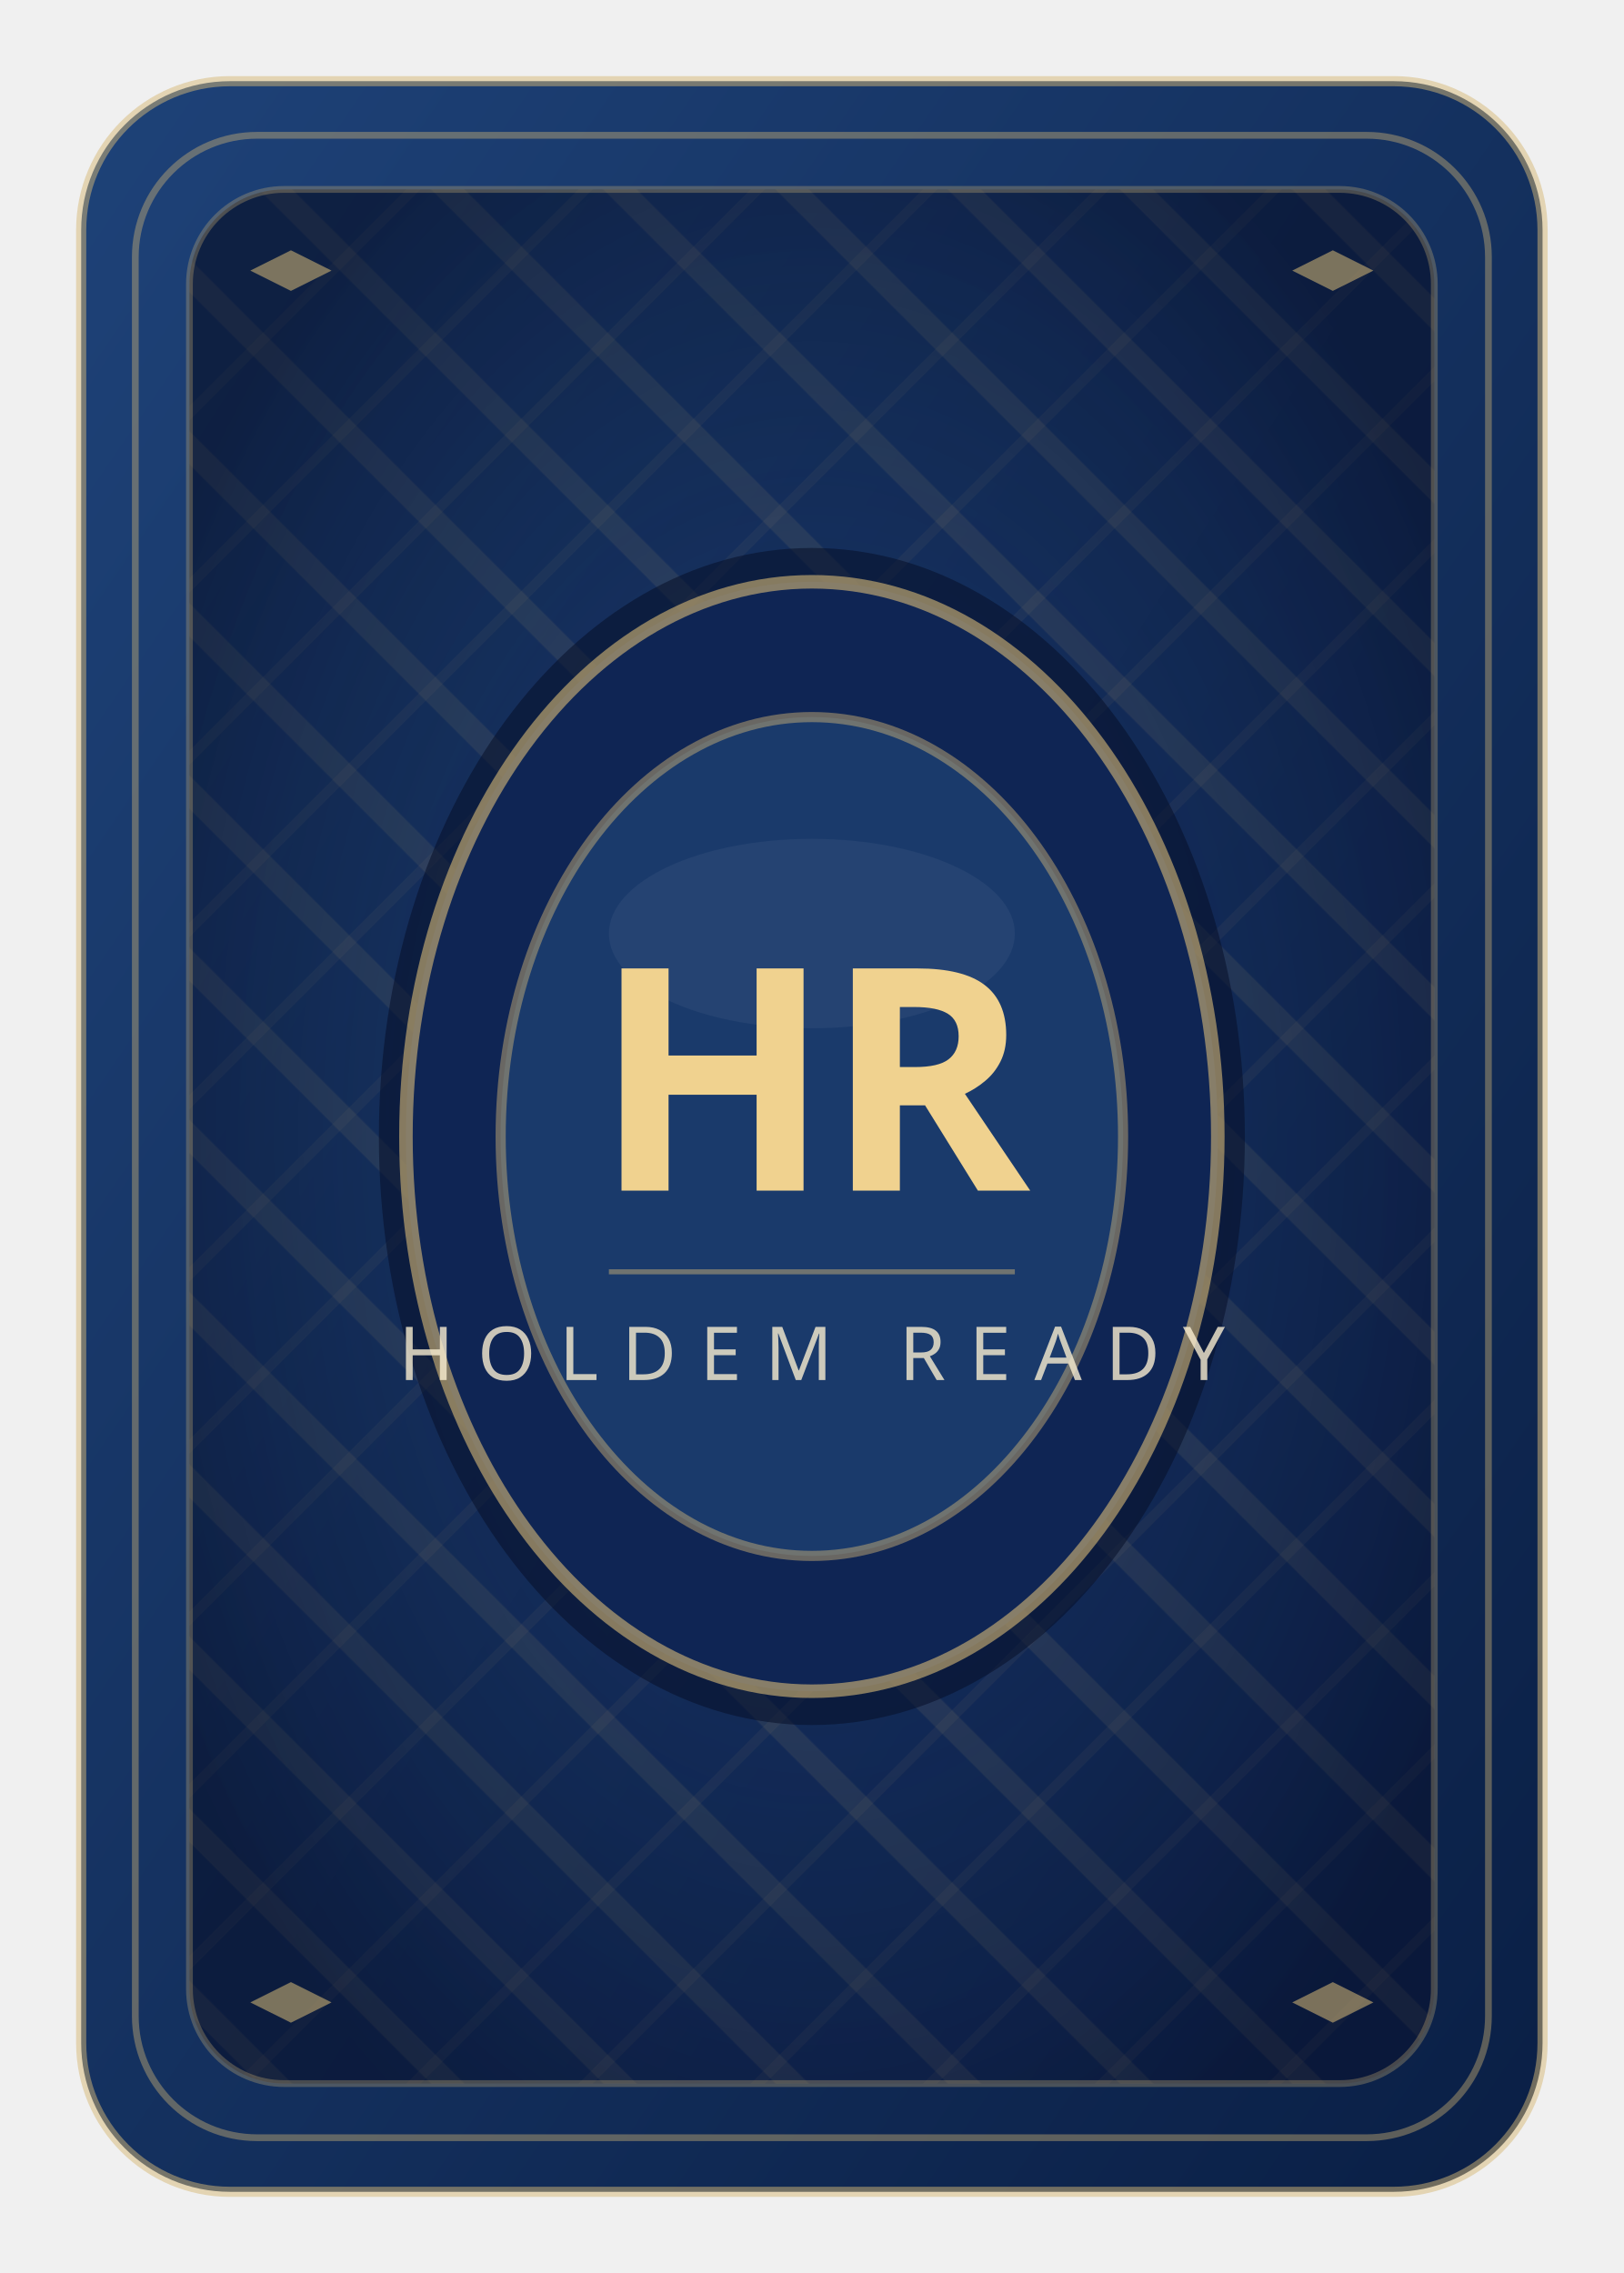
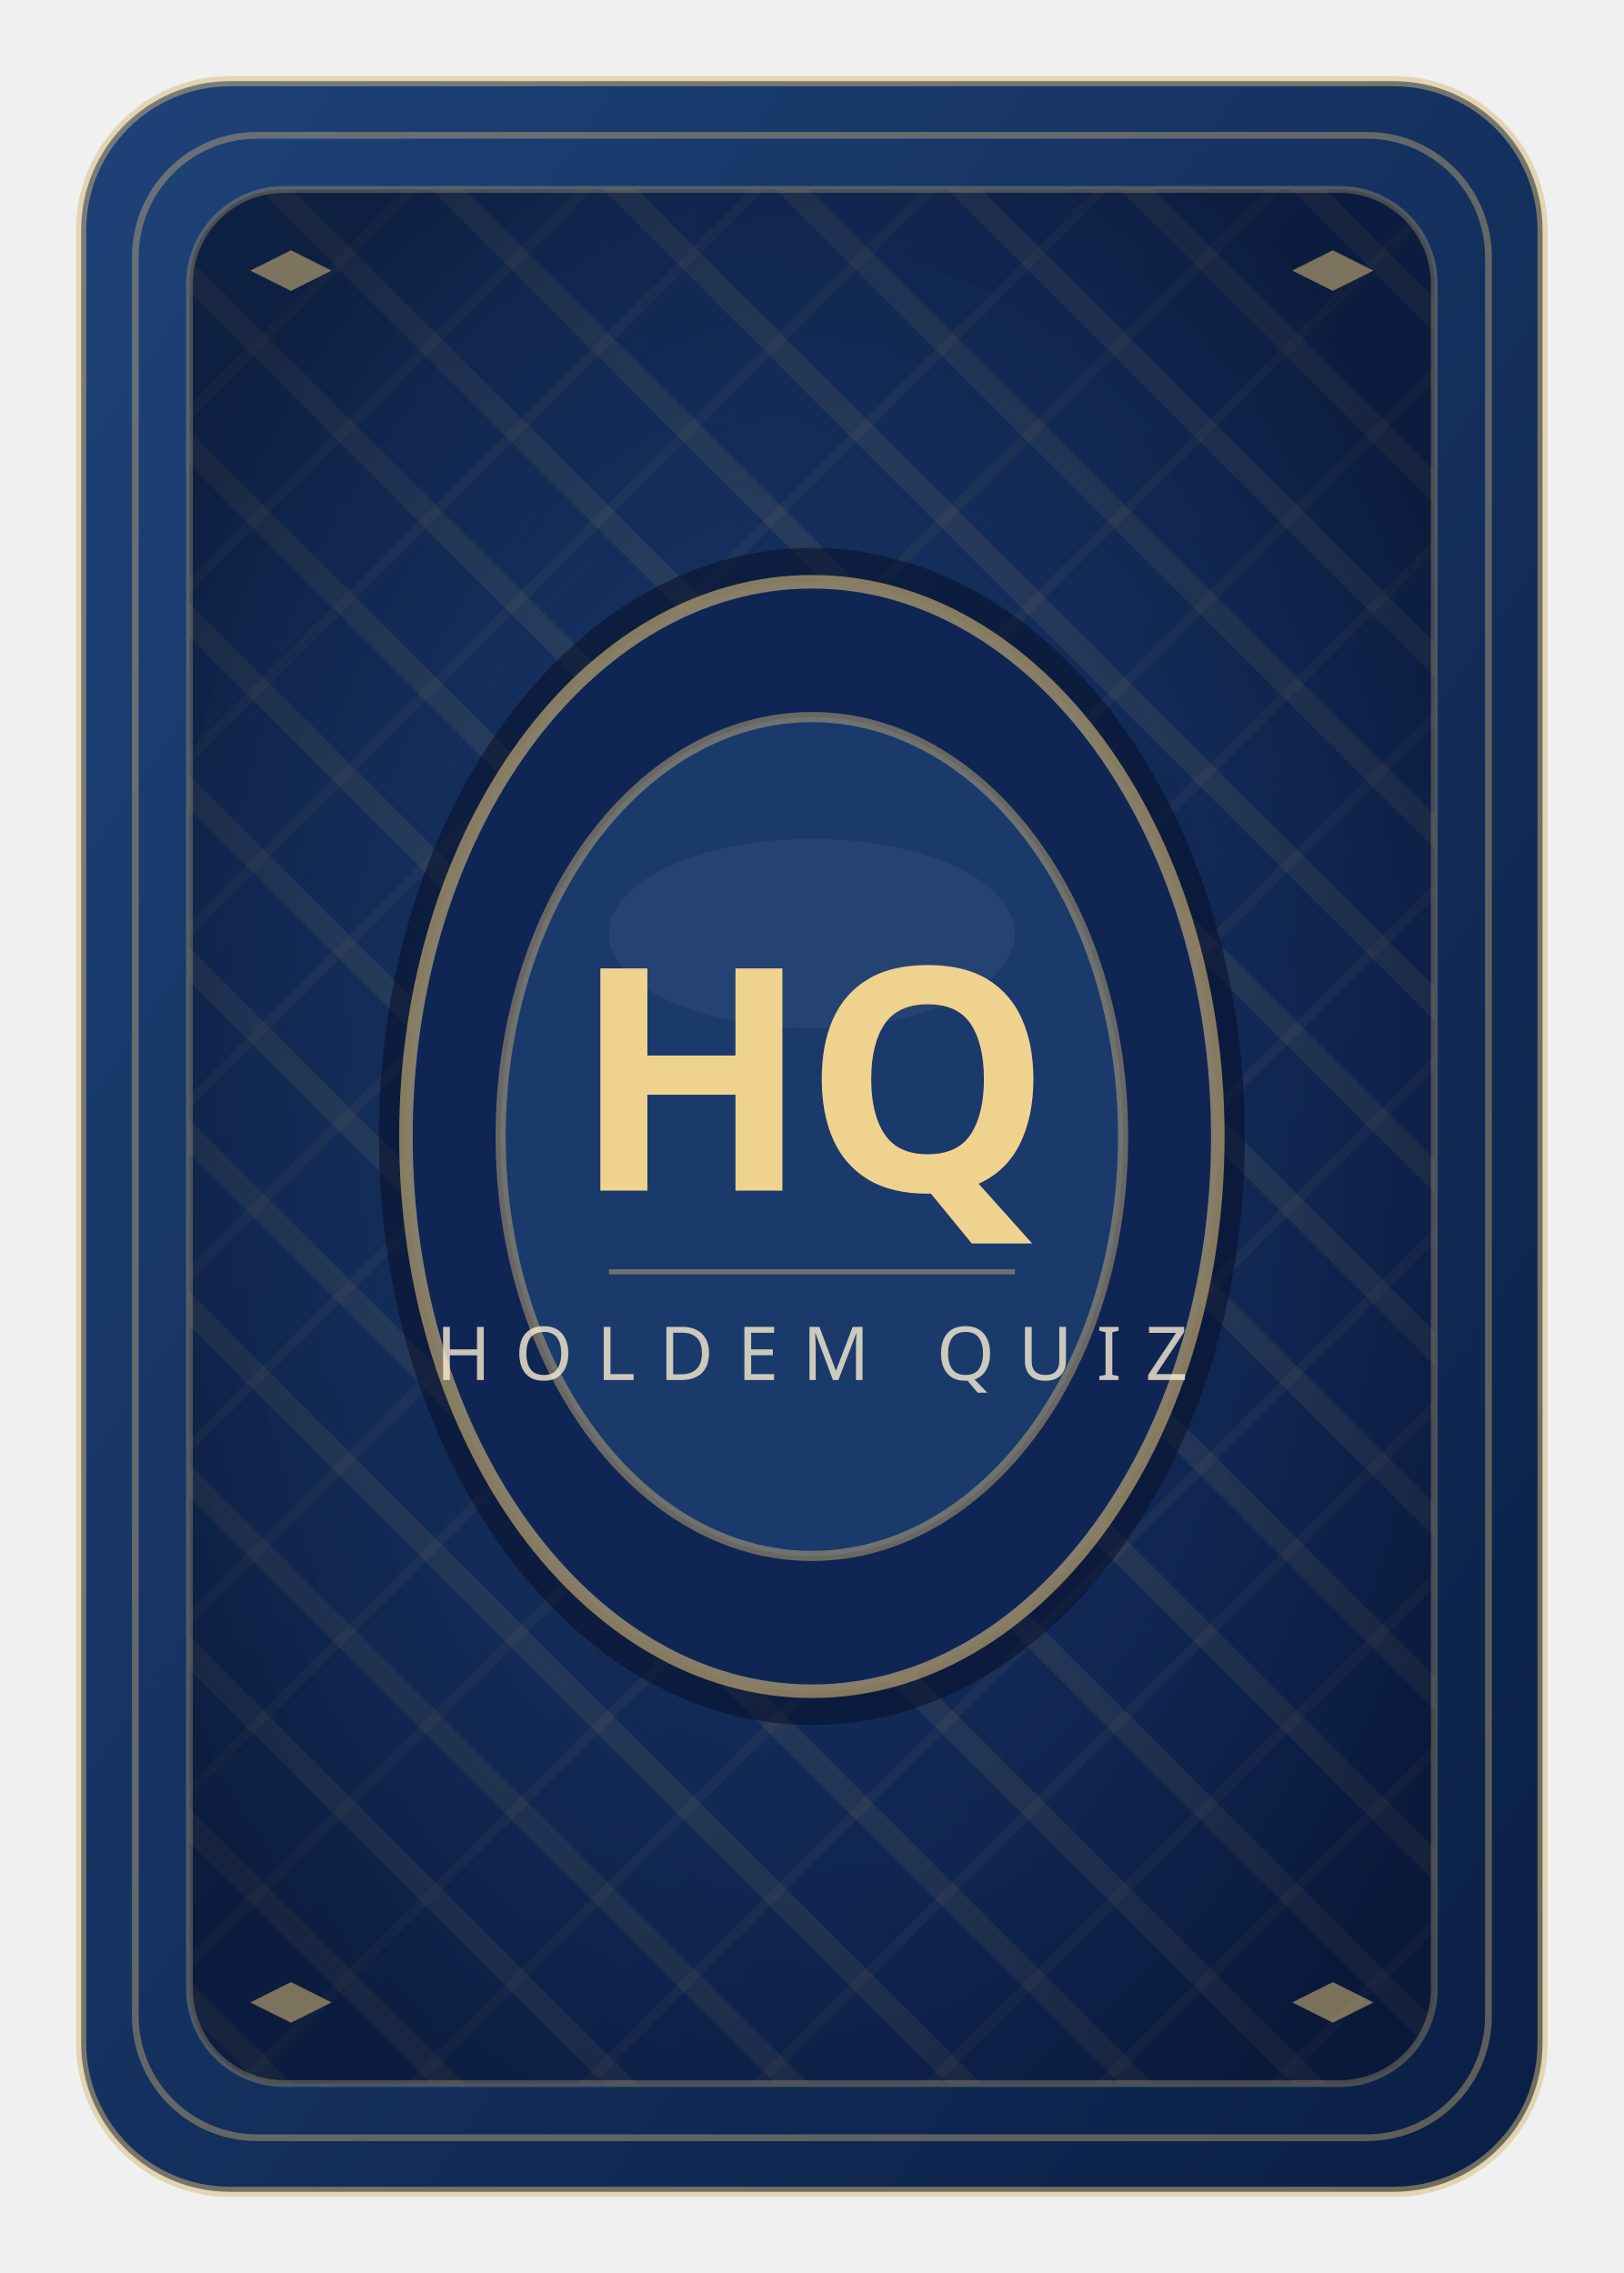
<svg xmlns="http://www.w3.org/2000/svg" width="240" height="336" viewBox="0 0 240 336" role="img" aria-label="Face-down playing card">
  <defs>
    <linearGradient id="navy-base" x1="0%" y1="0%" x2="100%" y2="100%">
      <stop offset="0%" stop-color="#1e4278" />
      <stop offset="100%" stop-color="#0a1f45" />
    </linearGradient>
    <linearGradient id="navy-inner" x1="0%" y1="0%" x2="100%" y2="100%">
      <stop offset="0%" stop-color="#1a3a6b" />
      <stop offset="100%" stop-color="#0f2554" />
    </linearGradient>
    <pattern id="crosshatch" width="18" height="18" patternUnits="userSpaceOnUse" patternTransform="rotate(45)">
      <rect width="18" height="18" fill="none" />
      <path d="M0 9H18" stroke="#d7b977" stroke-opacity="0.14" stroke-width="3.5" />
      <path d="M9 0V18" stroke="#d7b977" stroke-opacity="0.08" stroke-width="1.5" />
    </pattern>
    <radialGradient id="vignette" cx="50%" cy="50%" r="60%">
      <stop offset="0%" stop-color="#1a3a6b" stop-opacity="0" />
      <stop offset="100%" stop-color="#060f28" stop-opacity="0.6" />
    </radialGradient>
  </defs>
  <rect x="12" y="12" width="216" height="312" rx="22" fill="url(#navy-base)" stroke="#d7b977" stroke-opacity="0.50" stroke-width="1.5" />
  <rect x="20" y="20" width="200" height="296" rx="18" fill="none" stroke="#d7b977" stroke-opacity="0.40" stroke-width="1" />
  <rect x="28" y="28" width="184" height="280" rx="14" fill="url(#navy-inner)" />
  <rect x="28" y="28" width="184" height="280" rx="14" fill="url(#crosshatch)" />
  <rect x="28" y="28" width="184" height="280" rx="14" fill="url(#vignette)" />
  <rect x="28" y="28" width="184" height="280" rx="14" fill="none" stroke="#d7b977" stroke-opacity="0.30" stroke-width="1" />
  <path d="M43 37 L49 40 L43 43 L37 40 Z" fill="#d7b977" fill-opacity="0.55" />
  <path d="M197 37 L203 40 L197 43 L191 40 Z" fill="#d7b977" fill-opacity="0.55" />
  <path d="M43 293 L49 296 L43 299 L37 296 Z" fill="#d7b977" fill-opacity="0.55" />
  <path d="M197 293 L203 296 L197 299 L191 296 Z" fill="#d7b977" fill-opacity="0.55" />
  <ellipse cx="120" cy="168" rx="64" ry="87" fill="#060f28" fill-opacity="0.55" />
  <ellipse cx="120" cy="168" rx="60" ry="82" fill="#0f2554" stroke="#d7b977" stroke-opacity="0.60" stroke-width="2" />
  <ellipse cx="120" cy="168" rx="46" ry="62" fill="#1a3a6b" stroke="#d7b977" stroke-opacity="0.45" stroke-width="1.5" />
  <ellipse cx="120" cy="138" rx="30" ry="14" fill="#ffffff" fill-opacity="0.05" />
-   <text x="120" y="176" text-anchor="middle" fill="#f0d28f" font-size="46" font-weight="700" font-family="Trebuchet MS, Segoe UI, sans-serif" letter-spacing="-1">HR</text>
+   <text x="120" y="176" text-anchor="middle" fill="#f0d28f" font-size="46" font-weight="700" font-family="Trebuchet MS, Segoe UI, sans-serif" letter-spacing="-1">HQ</text>
  <line x1="90" y1="188" x2="150" y2="188" stroke="#d7b977" stroke-opacity="0.45" stroke-width="0.75" />
-   <text x="120" y="204" text-anchor="middle" fill="#f8edd1" fill-opacity="0.80" font-size="11" letter-spacing="3.5" font-family="Trebuchet MS, Segoe UI, sans-serif">HOLDEM READY</text>
+   <text x="120" y="204" text-anchor="middle" fill="#f8edd1" fill-opacity="0.80" font-size="11" letter-spacing="3.5" font-family="Trebuchet MS, Segoe UI, sans-serif">HOLDEM QUIZ</text>
</svg>
